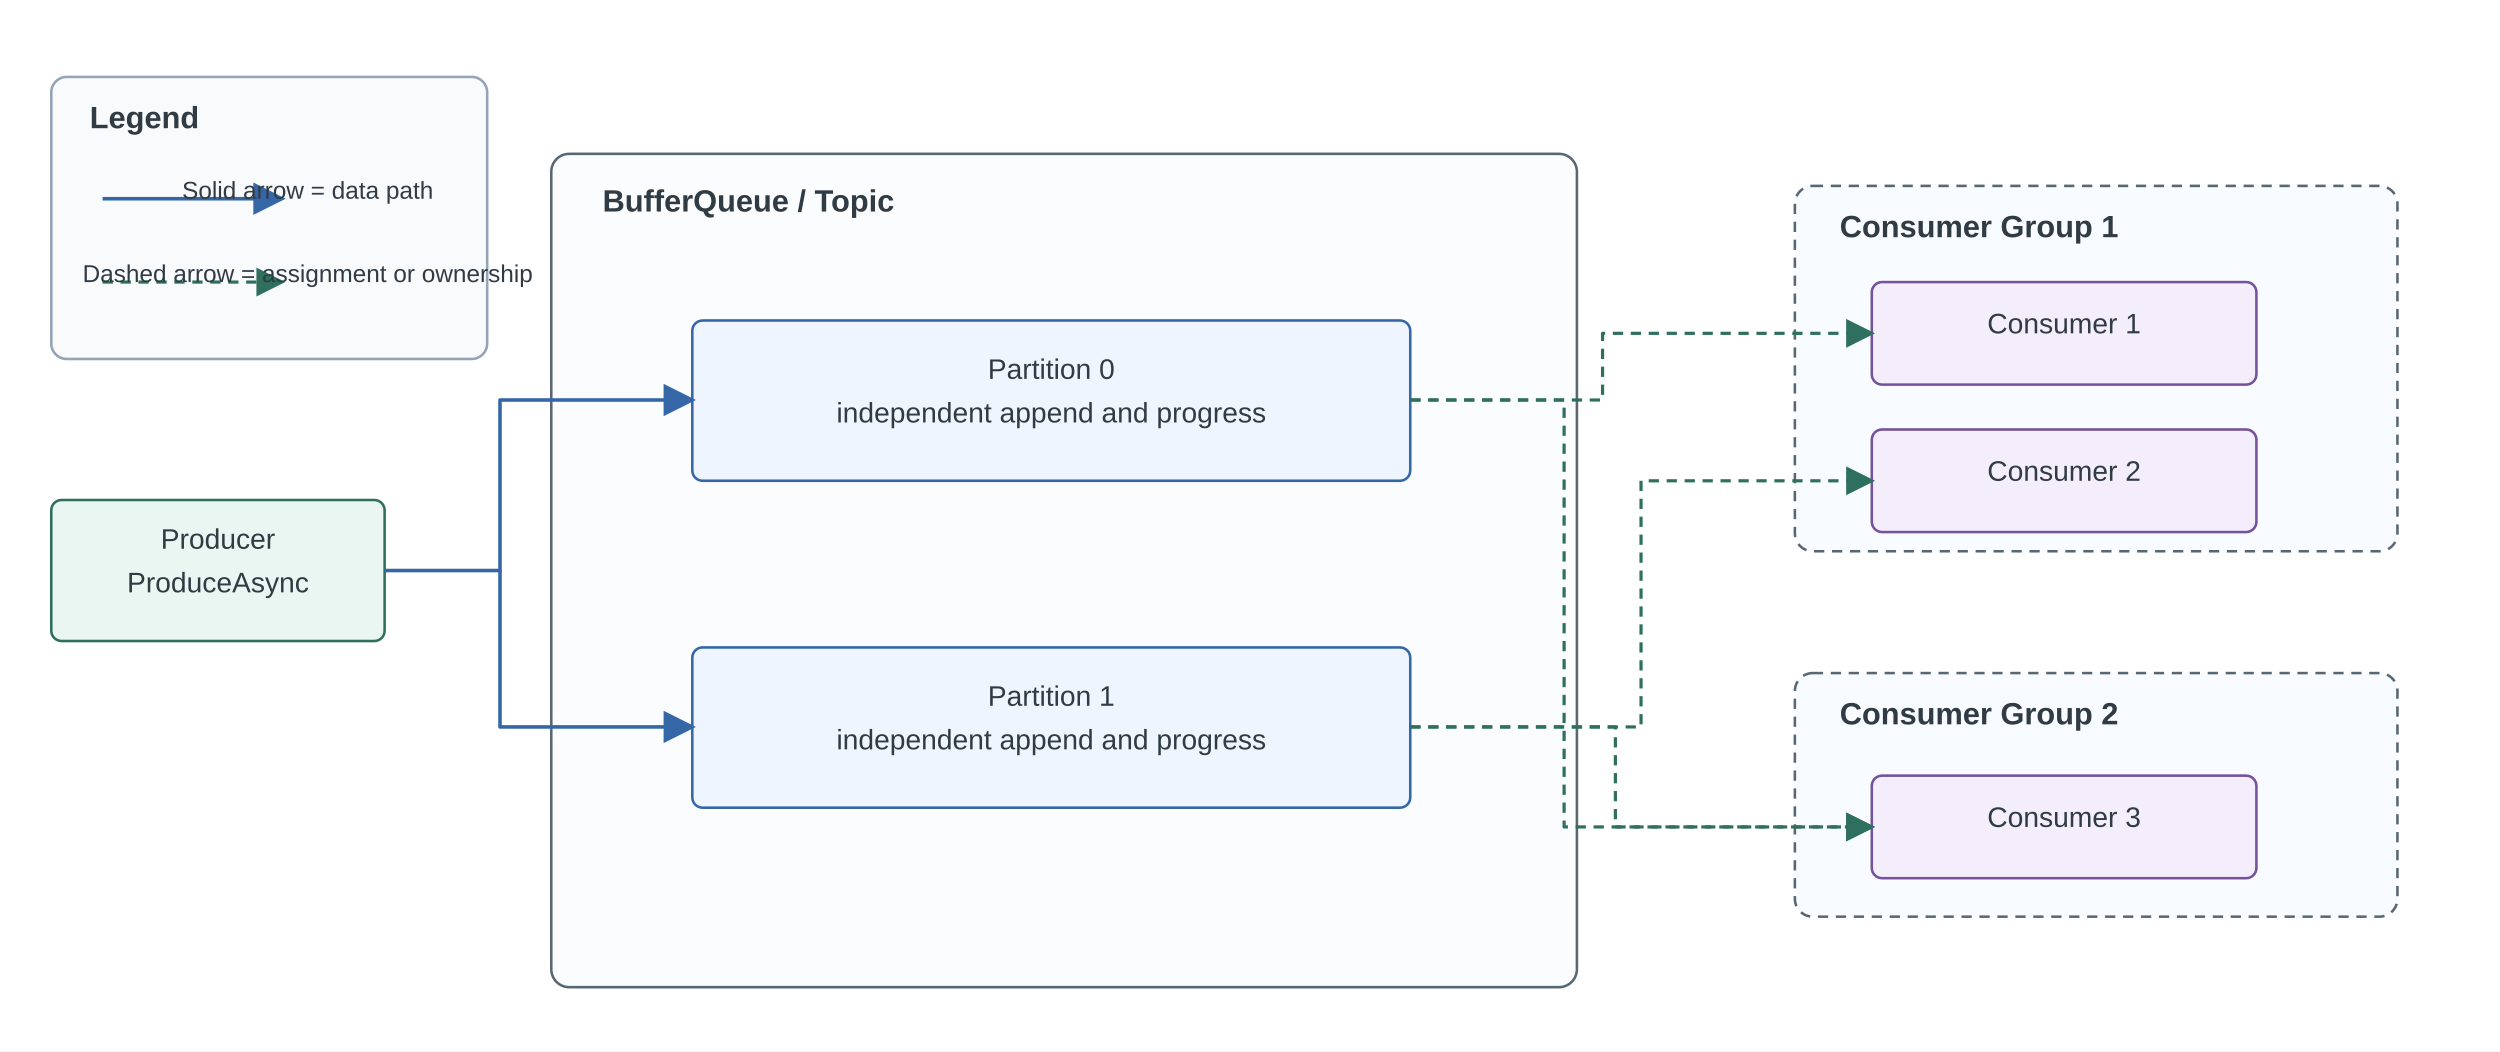
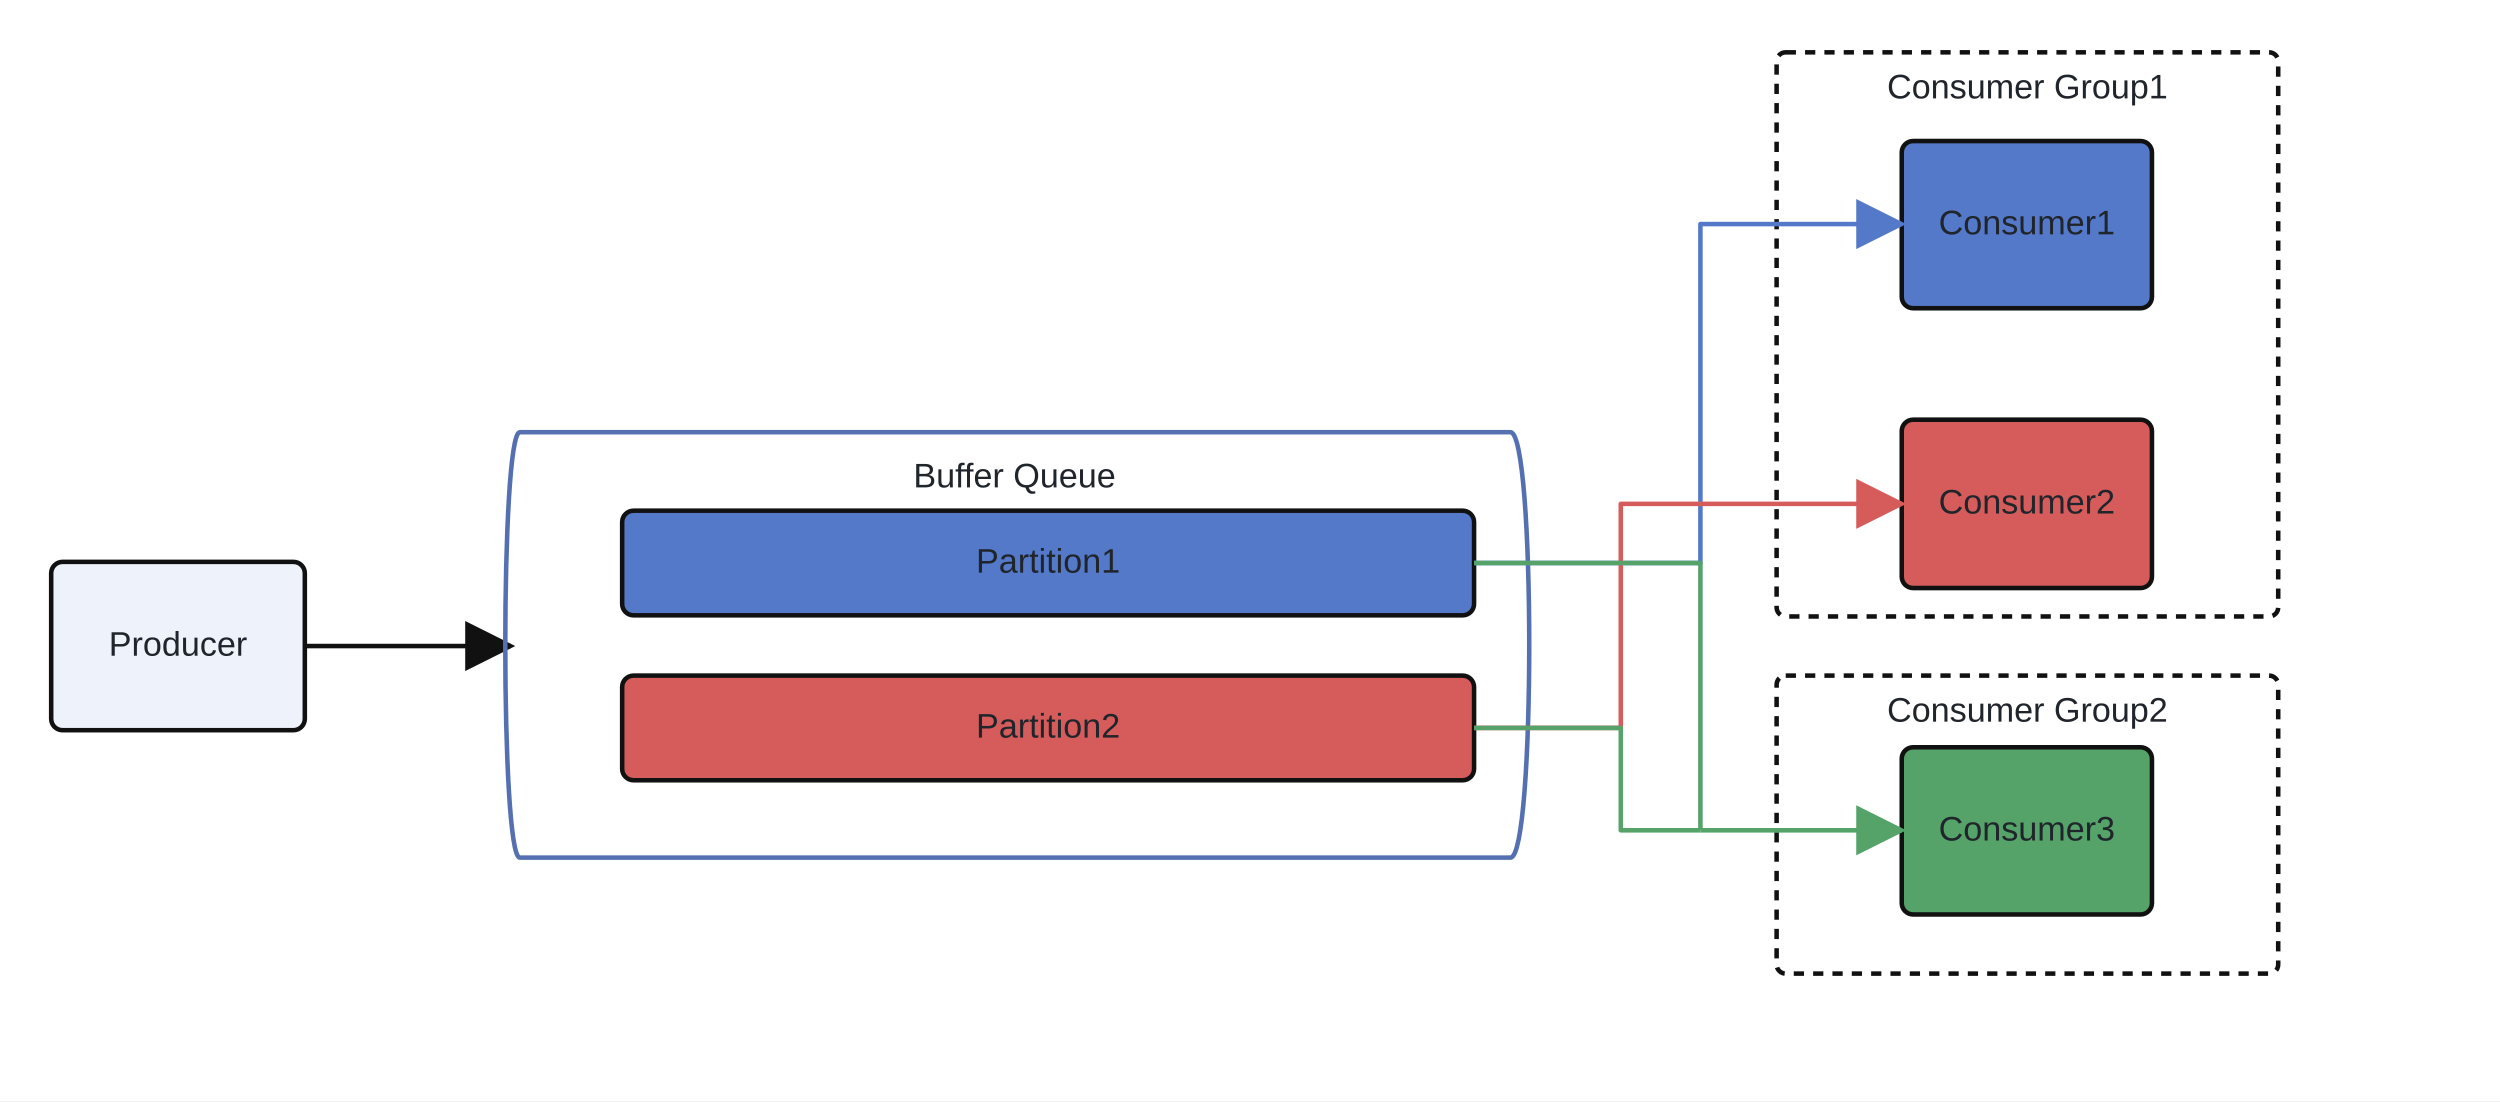
- <svg xmlns="http://www.w3.org/2000/svg" width="1950" height="820" viewBox="0 0 1950 820" role="img" aria-labelledby="title description">
+ <svg xmlns="http://www.w3.org/2000/svg" width="2198" height="968" viewBox="0 0 2198 968" role="img" aria-labelledby="title description">
  <defs>
-     <marker id="arrow" markerWidth="9" markerHeight="9" refX="8" refY="4.5" orient="auto" markerUnits="strokeWidth">
-       <path d="M0 0 L9 4.5 L0 9 Z" fill="#596773" />
+     <marker id="arrow-black" markerWidth="11" markerHeight="11" refX="10" refY="5.5" orient="auto">
+       <path d="M0 0 L11 5.5 L0 11 Z" fill="#111111" />
    </marker>
-     <marker id="blue-arrow" markerWidth="9" markerHeight="9" refX="8" refY="4.5" orient="auto" markerUnits="strokeWidth">
-       <path d="M0 0 L9 4.5 L0 9 Z" fill="#3567a7" />
+     <marker id="arrow-blue" markerWidth="11" markerHeight="11" refX="10" refY="5.5" orient="auto">
+       <path d="M0 0 L11 5.5 L0 11 Z" fill="#5479c9" />
    </marker>
-     <marker id="green-arrow" markerWidth="9" markerHeight="9" refX="8" refY="4.5" orient="auto" markerUnits="strokeWidth">
-       <path d="M0 0 L9 4.5 L0 9 Z" fill="#2f6f5e" />
+     <marker id="arrow-red" markerWidth="11" markerHeight="11" refX="10" refY="5.5" orient="auto">
+       <path d="M0 0 L11 5.5 L0 11 Z" fill="#d65c5c" />
+     </marker>
+     <marker id="arrow-green" markerWidth="11" markerHeight="11" refX="10" refY="5.5" orient="auto">
+       <path d="M0 0 L11 5.5 L0 11 Z" fill="#55a369" />
    </marker>
    <style>
-     text { font-family: Arial, 'PingFang SC', 'Microsoft YaHei', sans-serif; fill:#303b44; text-anchor:middle; font-size:22px; }
-     .node { stroke-width:2; }
-     .client { fill:#e9f6f1; stroke:#2f6f5e; }
-     .core { fill:#edf1f5; stroke:#596773; }
-     .router { fill:#eaf2ff; stroke:#3567a7; }
-     .partition { fill:#eef5ff; stroke:#3567a7; }
-     .handler { fill:#f4edfb; stroke:#75529b; }
-     .store { fill:#fff4d6; stroke:#8a6a1d; }
-     .wait { fill:#eaf2ff; stroke:#3567a7; }
-     .edge { fill:none; stroke:#596773; stroke-width:2.5; marker-end:url(#arrow); stroke-linejoin:round; }
-     .data { fill:none; stroke:#3567a7; stroke-width:2.8; marker-end:url(#blue-arrow); stroke-linejoin:round; }
-     .notify { fill:none; stroke:#75529b; stroke-width:2.5; stroke-dasharray:8 6; marker-end:url(#arrow); stroke-linejoin:round; }
-     .assign { fill:none; stroke:#2f6f5e; stroke-width:2.5; stroke-dasharray:8 6; marker-end:url(#green-arrow); stroke-linejoin:round; }
-     .label { font-size:21px; }
-     .note { font-size:21px; fill:#596773; }
-     .small { font-size:19px; }
-     .group-title { font-size:24px; font-weight:700; text-anchor:start; }
+     text { font-family: Arial, 'PingFang SC', 'Microsoft YaHei', sans-serif; fill:#20252b; font-size:30px; text-anchor:middle; }
+     .producer { fill:#eef2fb; stroke:#111; stroke-width:4; }
+     .partition-blue { fill:#5479c9; stroke:#111; stroke-width:4; }
+     .partition-red { fill:#d65c5c; stroke:#111; stroke-width:4; }
+     .consumer-blue { fill:#5479c9; stroke:#111; stroke-width:4; }
+     .consumer-red { fill:#d65c5c; stroke:#111; stroke-width:4; }
+     .consumer-green { fill:#55a369; stroke:#111; stroke-width:4; }
+     .outer { fill:none; stroke:#5470b0; stroke-width:4; }
+     .group { fill:none; stroke:#111; stroke-width:4; stroke-dasharray:9 8; }
+     .flow-black { fill:none; stroke:#111; stroke-width:4; marker-end:url(#arrow-black); }
+     .flow-blue { fill:none; stroke:#5479c9; stroke-width:4; marker-end:url(#arrow-blue); stroke-linejoin:round; }
+     .flow-red { fill:none; stroke:#d65c5c; stroke-width:4; marker-end:url(#arrow-red); stroke-linejoin:round; }
+     .flow-green { fill:none; stroke:#55a369; stroke-width:4; marker-end:url(#arrow-green); stroke-linejoin:round; }
+     .flow-green-noarrow { fill:none; stroke:#55a369; stroke-width:4; stroke-linejoin:round; }
+     .white { fill:white; }
  </style>
  </defs>
-   <rect width="1950" height="820" fill="white" />
-   <rect class="node client" x="40" y="390" width="260" height="110" rx="8" />
-   <text x="170.0" y="428.0" class="">Producer</text>
-   <text x="170.0" y="462.0" class="">ProduceAsync</text>
-   <rect x="430" y="120" width="800" height="650" rx="14" fill="#fbfcfe" stroke="#596773" stroke-width="2" />
-   <text x="470" y="165" class="group-title">BufferQueue / Topic</text>
-   <rect class="node partition" x="540" y="250" width="560" height="125" rx="8" />
-   <text x="820.0" y="295.5" class="">Partition 0</text>
-   <text x="820.0" y="329.5" class="">independent append and progress</text>
-   <rect class="node partition" x="540" y="505" width="560" height="125" rx="8" />
-   <text x="820.0" y="550.5" class="">Partition 1</text>
-   <text x="820.0" y="584.5" class="">independent append and progress</text>
-   <path class="data" d="M300 445 H390 V312 H540" />
-   <path class="data" d="M390 445 V567 H540" />
-   <rect x="1400" y="145" width="470" height="285" rx="14" fill="#f8fbff" stroke="#596773" stroke-width="2" stroke-dasharray="8 6" />
-   <text x="1435" y="185" class="group-title">Consumer Group 1</text>
-   <rect class="node handler" x="1460" y="220" width="300" height="80" rx="8" />
-   <text x="1610.0" y="260.0" class="">Consumer 1</text>
-   <rect class="node handler" x="1460" y="335" width="300" height="80" rx="8" />
-   <text x="1610.0" y="375.0" class="">Consumer 2</text>
-   <rect x="1400" y="525" width="470" height="190" rx="14" fill="#f8fbff" stroke="#596773" stroke-width="2" stroke-dasharray="8 6" />
-   <text x="1435" y="565" class="group-title">Consumer Group 2</text>
-   <rect class="node handler" x="1460" y="605" width="300" height="80" rx="8" />
-   <text x="1610.0" y="645.0" class="">Consumer 3</text>
-   <path class="assign" d="M1100 312 H1250 V260 H1460" />
-   <path class="assign" d="M1100 567 H1280 V375 H1460" />
-   <path class="assign" d="M1100 312 H1220 V645 H1460" />
-   <path class="assign" d="M1100 567 H1260 V645 H1460" />
-   <rect x="40" y="60" width="340" height="220" rx="12" fill="#f8fafc" stroke="#94a3b8" stroke-width="2" />
-   <text x="70" y="100" class="group-title">Legend</text>
-   <path class="data" d="M80 155 H220" />
-   <text x="240" y="155" class="small" text-anchor="start">Solid arrow = data path</text>
-   <path class="assign" d="M80 220 H220" />
-   <text x="240" y="220" class="small" text-anchor="start">Dashed arrow = assignment or ownership</text>
+   <rect width="2198" height="968" fill="white" />
+   <rect class="producer" x="45" y="494" width="223" height="148" rx="10" />
+   <text x="156.5" y="568" dominant-baseline="middle">Producer</text>
+   <path class="flow-black" d="M268 568 H449" />
+   <path class="outer" d="M457 380 C440 380 440 754 457 754 H1328 C1350 754 1350 380 1328 380 Z" />
+   <text x="892" y="420" dominant-baseline="middle">Buffer Queue</text>
+   <rect class="partition-blue" x="547" y="449" width="749" height="92" rx="10" />
+   <rect class="partition-red" x="547" y="594" width="749" height="92" rx="10" />
+   <text x="921.5" y="495" fill="white" dominant-baseline="middle">Partition1</text>
+   <text x="921.5" y="640" fill="white" dominant-baseline="middle">Partition2</text>
+   <rect class="group" x="1562" y="46" width="441" height="496" rx="8" />
+   <rect class="group" x="1562" y="594" width="441" height="262" rx="8" />
+   <text x="1782.5" y="78" dominant-baseline="middle">Consumer Group1</text>
+   <text x="1782.5" y="626" dominant-baseline="middle">Consumer Group2</text>
+   <rect class="consumer-blue" x="1672" y="124" width="220" height="147" rx="10" />
+   <rect class="consumer-red" x="1672" y="369" width="220" height="148" rx="10" />
+   <rect class="consumer-green" x="1672" y="657" width="220" height="147" rx="10" />
+   <text x="1782" y="197.5" fill="white" dominant-baseline="middle">Consumer1</text>
+   <text x="1782" y="443" fill="white" dominant-baseline="middle">Consumer2</text>
+   <text x="1782" y="730.5" fill="white" dominant-baseline="middle">Consumer3</text>
+   <path class="flow-blue" d="M1296 495 H1495 V197 H1672" />
+   <path class="flow-red" d="M1296 640 H1425 V443 H1672" />
+   <path class="flow-green-noarrow" d="M1296 495 H1495 V730" />
+   <path class="flow-green-noarrow" d="M1296 640 H1425 V730 H1495" />
+   <path class="flow-green" d="M1495 730 H1672" />
</svg>
